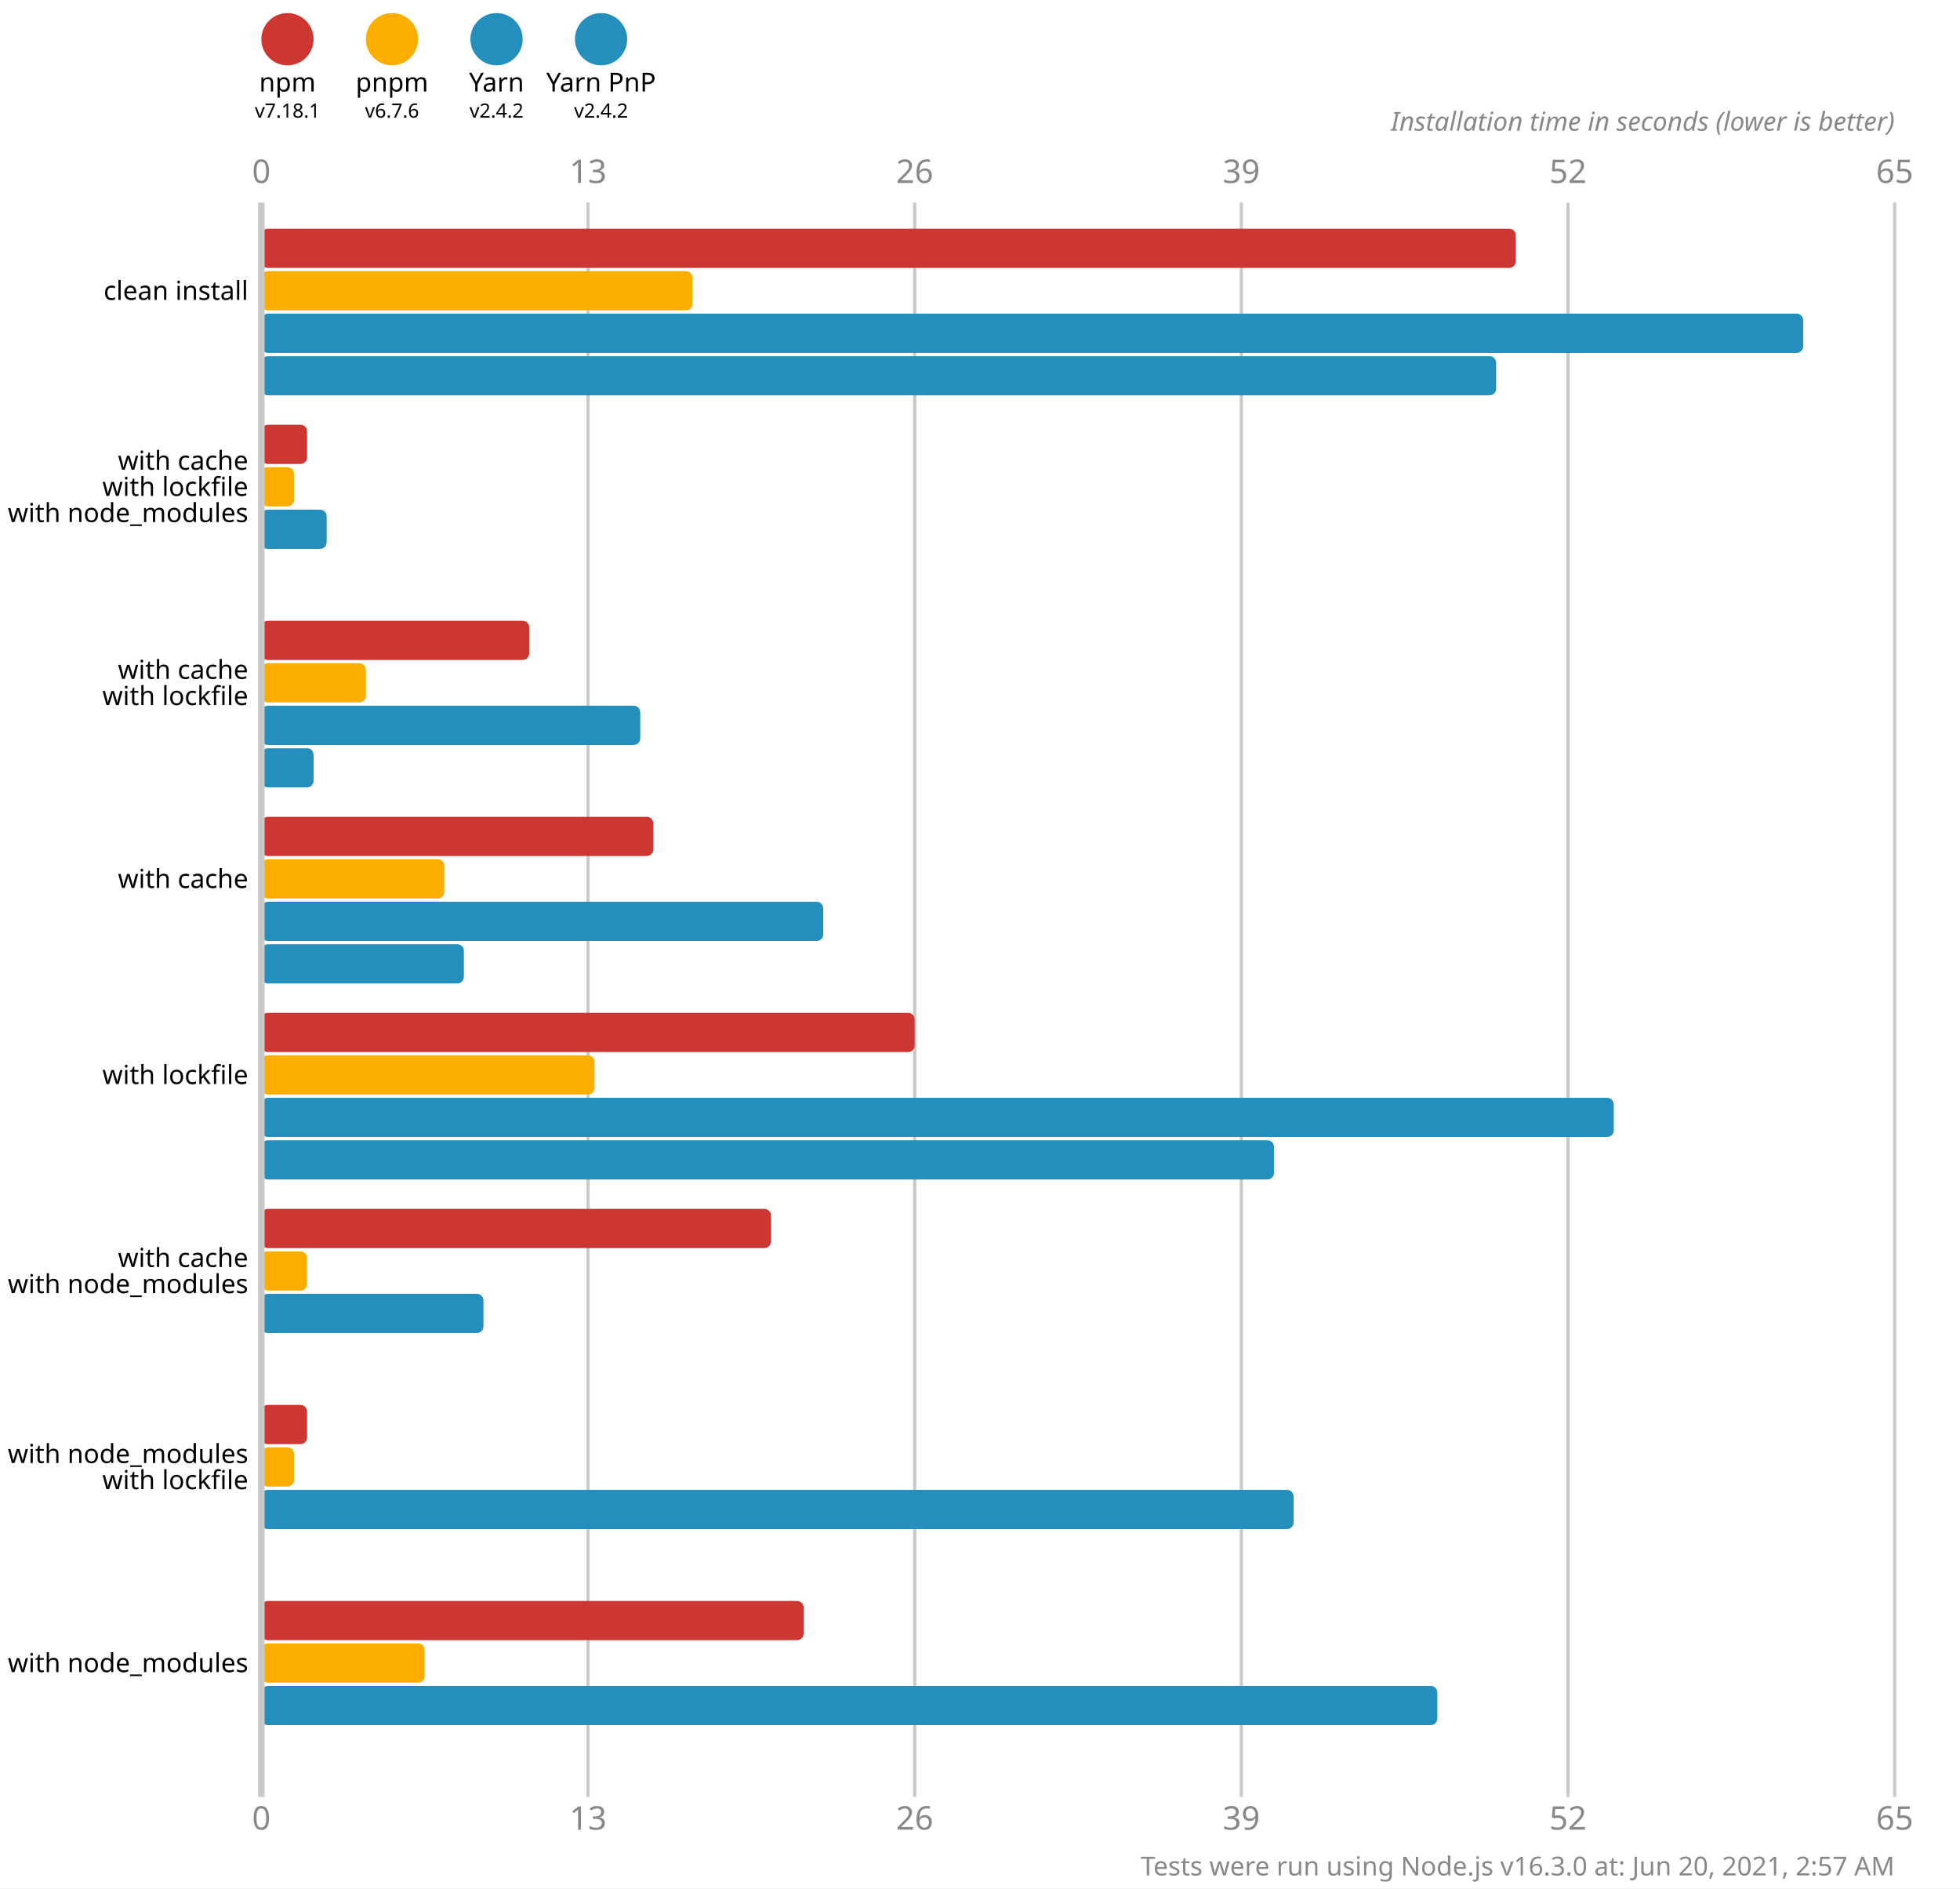
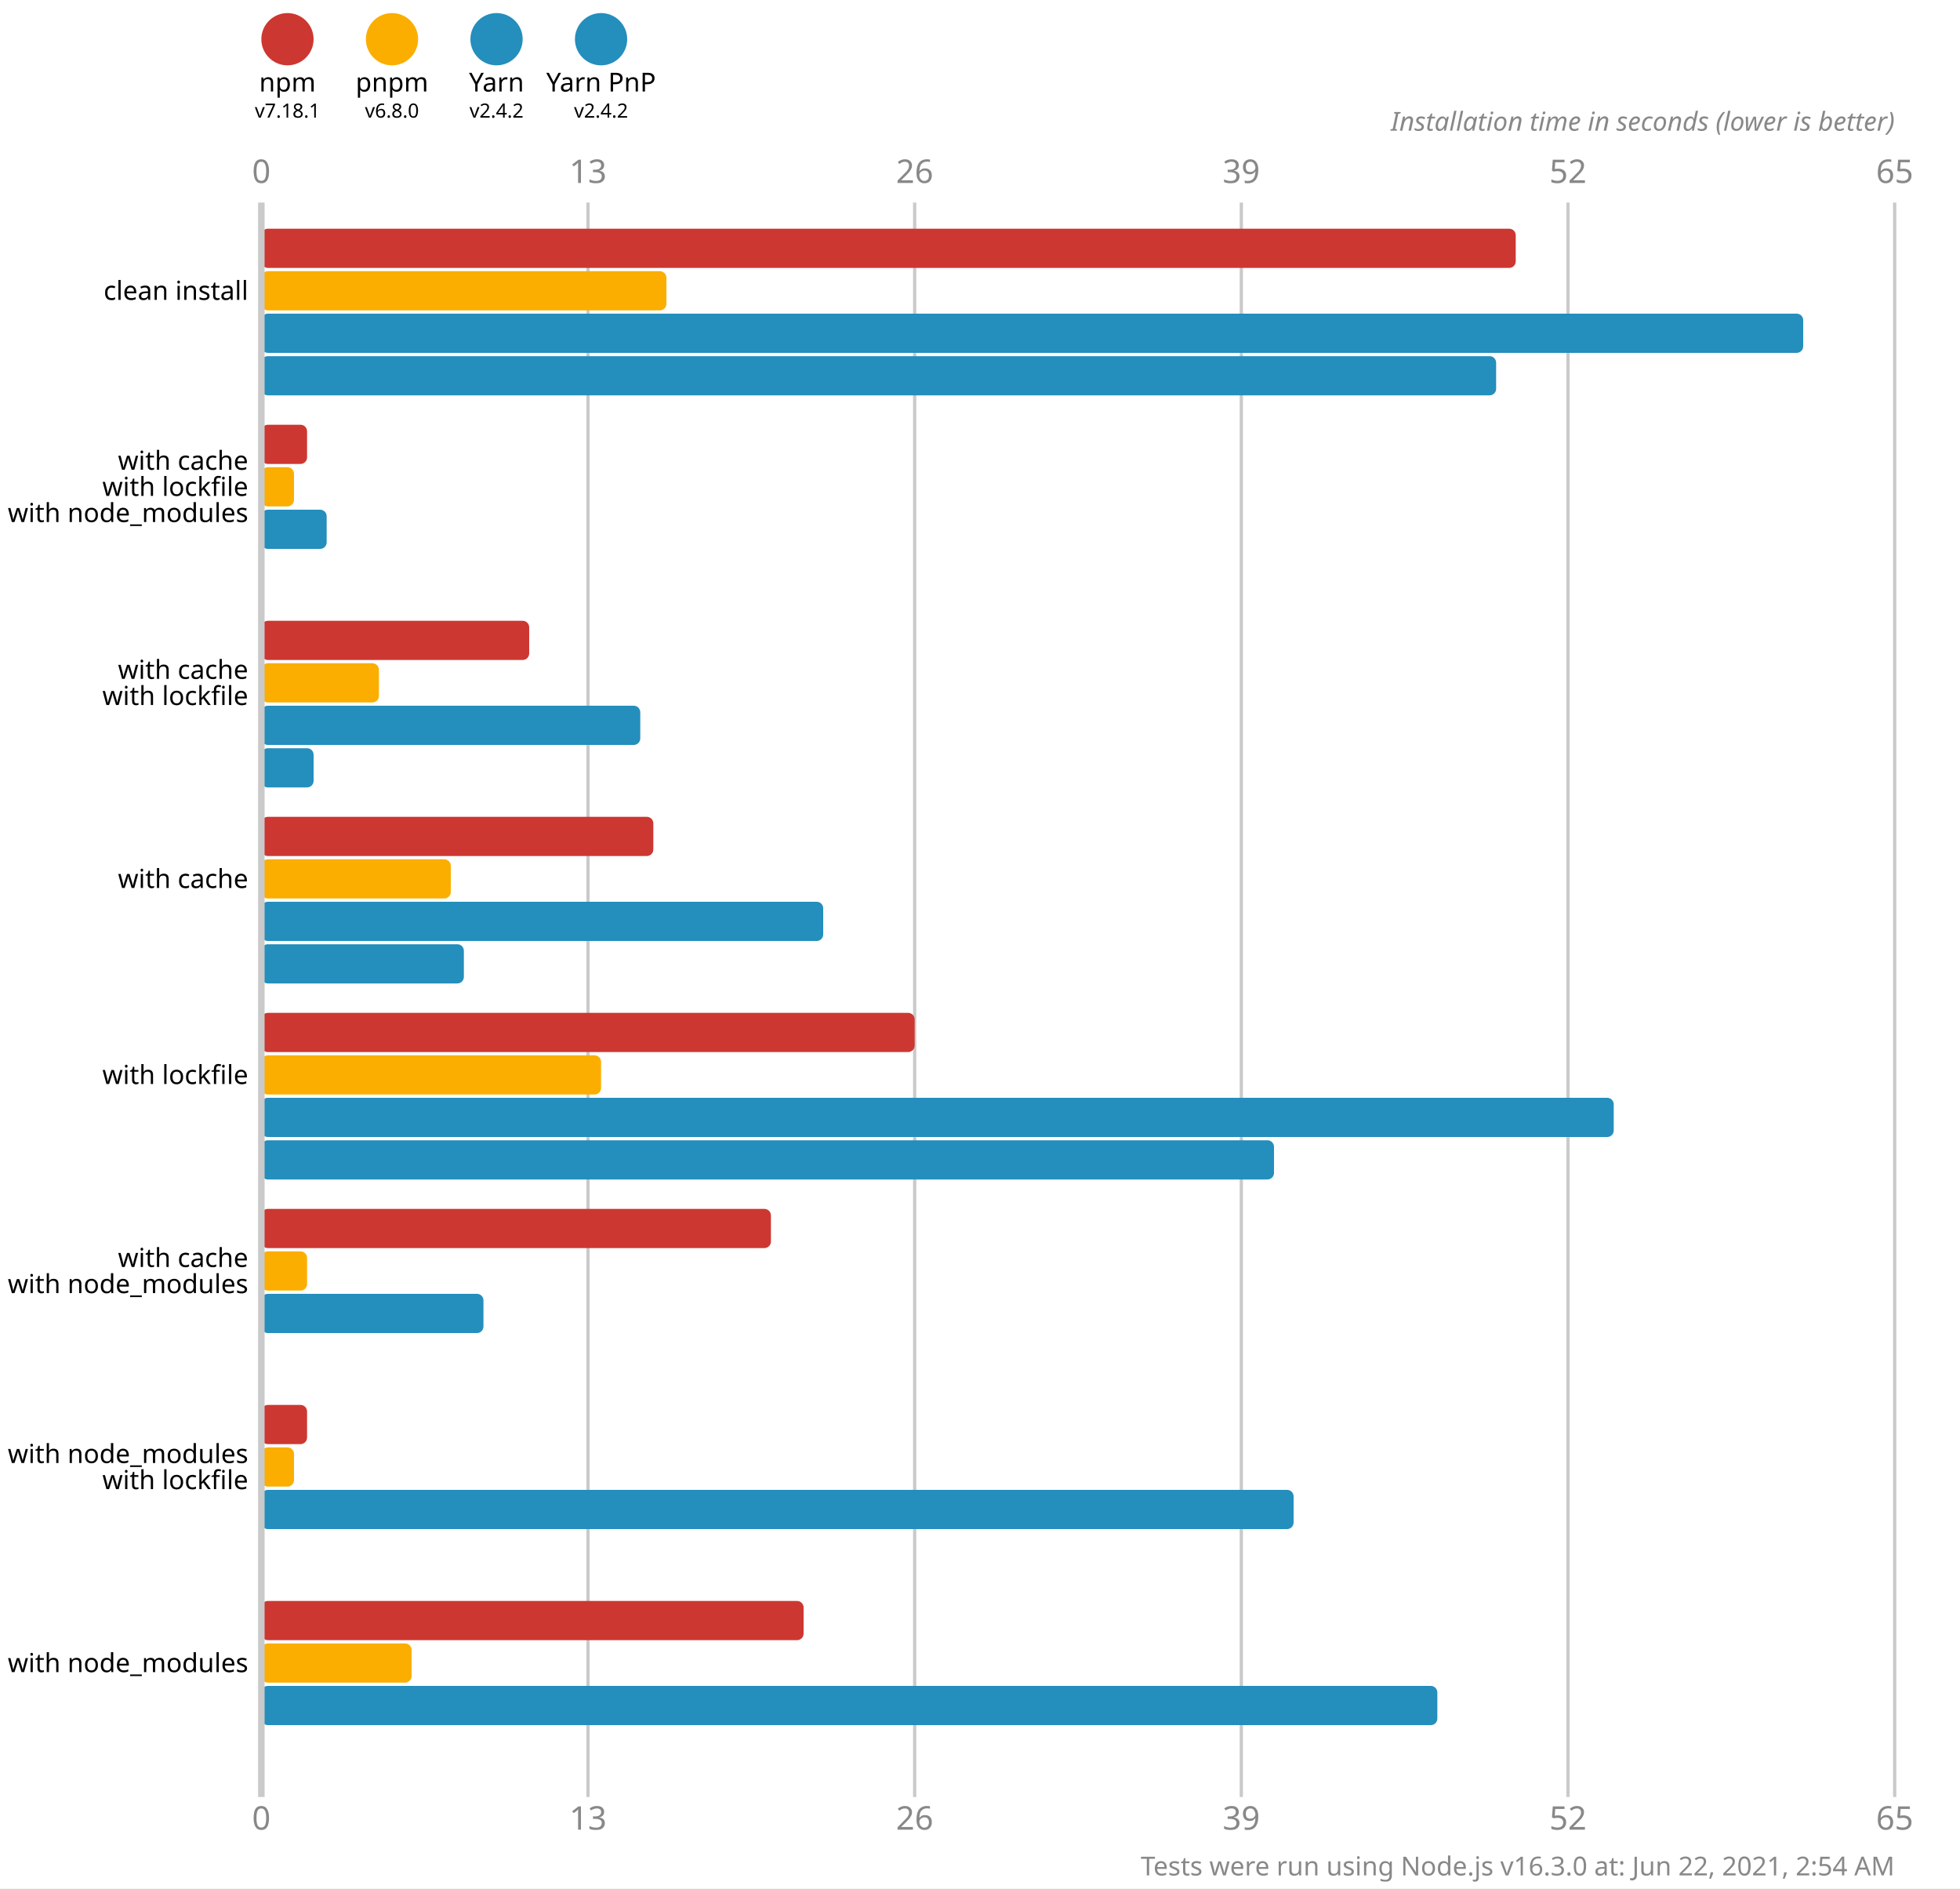
<svg xmlns="http://www.w3.org/2000/svg" version="1.1" viewBox="0 0 300 289">
  <style>
    .font { font-family: sans-serif; }
    .s3 { font-size: 3px; }
    .s4 { font-size: 4px; }
    .s5 { font-size: 5px; }
    .line { stroke: #cacaca; }
    .width { stroke-width: 0.5; }
    .text { fill: #888; }
  </style>
  <rect x="0" y="0" width="300" height="289" fill="#fff" />
  <circle cx="44" cy="6" r="4" fill="#cd3731" />
  <text x="44" y="14" class="font s4" text-anchor="middle">npm</text>
  <text x="44" y="18" class="font s3" text-anchor="middle">v7.18.1</text>
  <circle cx="60" cy="6" r="4" fill="#fbae00" />
  <text x="60" y="14" class="font s4" text-anchor="middle">pnpm</text>
-   <text x="60" y="18" class="font s3" text-anchor="middle">v6.7.6</text>
+   <text x="60" y="18" class="font s3" text-anchor="middle">v6.8.0</text>
  <circle cx="76" cy="6" r="4" fill="#248ebd" />
  <text x="76" y="14" class="font s4" text-anchor="middle">Yarn</text>
  <text x="76" y="18" class="font s3" text-anchor="middle">v2.4.2</text>
  <circle cx="92" cy="6" r="4" fill="#248ebd" />
  <text x="92" y="14" class="font s4" text-anchor="middle">Yarn PnP</text>
  <text x="92" y="18" class="font s3" text-anchor="middle">v2.4.2</text>
  <text x="40" y="28" class="font s5 text" text-anchor="middle">0</text>
  <text x="40" y="280" class="font s5 text" text-anchor="middle">0</text>
  <line x1="90" y1="31" x2="90" y2="275" class="line width" />
  <text x="90" y="28" class="font s5 text" text-anchor="middle">13</text>
  <text x="90" y="280" class="font s5 text" text-anchor="middle">13</text>
  <line x1="140" y1="31" x2="140" y2="275" class="line width" />
  <text x="140" y="28" class="font s5 text" text-anchor="middle">26</text>
  <text x="140" y="280" class="font s5 text" text-anchor="middle">26</text>
  <line x1="190" y1="31" x2="190" y2="275" class="line width" />
  <text x="190" y="28" class="font s5 text" text-anchor="middle">39</text>
  <text x="190" y="280" class="font s5 text" text-anchor="middle">39</text>
  <line x1="240" y1="31" x2="240" y2="275" class="line width" />
  <text x="240" y="28" class="font s5 text" text-anchor="middle">52</text>
  <text x="240" y="280" class="font s5 text" text-anchor="middle">52</text>
  <line x1="290" y1="31" x2="290" y2="275" class="line width" />
  <text x="290" y="28" class="font s5 text" text-anchor="middle">65</text>
  <text x="290" y="280" class="font s5 text" text-anchor="middle">65</text>
  <text x="290" y="20" class="font s4 text" font-style="italic" text-anchor="end">Installation time in seconds (lower is better)</text>
  <rect x="40" y="35" width="192" height="6" fill="#cd3731" rx="1" ry="1" />
-   <rect x="40" y="41.5" width="66" height="6" fill="#fbae00" rx="1" ry="1" />
+   <rect x="40" y="41.5" width="62" height="6" fill="#fbae00" rx="1" ry="1" />
  <rect x="40" y="48" width="236" height="6" fill="#248ebd" rx="1" ry="1" />
  <rect x="40" y="54.5" width="189" height="6" fill="#248ebd" rx="1" ry="1" />
  <rect x="40" y="65" width="7" height="6" fill="#cd3731" rx="1" ry="1" />
  <rect x="40" y="71.5" width="5" height="6" fill="#fbae00" rx="1" ry="1" />
  <rect x="40" y="78" width="10" height="6" fill="#248ebd" rx="1" ry="1" />
  <rect x="40" y="84.5" width="0" height="6" fill="#248ebd" rx="1" ry="1" />
  <rect x="40" y="95" width="41" height="6" fill="#cd3731" rx="1" ry="1" />
-   <rect x="40" y="101.5" width="16" height="6" fill="#fbae00" rx="1" ry="1" />
+   <rect x="40" y="101.5" width="18" height="6" fill="#fbae00" rx="1" ry="1" />
  <rect x="40" y="108" width="58" height="6" fill="#248ebd" rx="1" ry="1" />
  <rect x="40" y="114.5" width="8" height="6" fill="#248ebd" rx="1" ry="1" />
  <rect x="40" y="125" width="60" height="6" fill="#cd3731" rx="1" ry="1" />
-   <rect x="40" y="131.5" width="28" height="6" fill="#fbae00" rx="1" ry="1" />
+   <rect x="40" y="131.5" width="29" height="6" fill="#fbae00" rx="1" ry="1" />
  <rect x="40" y="138" width="86" height="6" fill="#248ebd" rx="1" ry="1" />
  <rect x="40" y="144.5" width="31" height="6" fill="#248ebd" rx="1" ry="1" />
  <rect x="40" y="155" width="100" height="6" fill="#cd3731" rx="1" ry="1" />
-   <rect x="40" y="161.5" width="51" height="6" fill="#fbae00" rx="1" ry="1" />
+   <rect x="40" y="161.5" width="52" height="6" fill="#fbae00" rx="1" ry="1" />
  <rect x="40" y="168" width="207" height="6" fill="#248ebd" rx="1" ry="1" />
  <rect x="40" y="174.5" width="155" height="6" fill="#248ebd" rx="1" ry="1" />
  <rect x="40" y="185" width="78" height="6" fill="#cd3731" rx="1" ry="1" />
  <rect x="40" y="191.5" width="7" height="6" fill="#fbae00" rx="1" ry="1" />
  <rect x="40" y="198" width="34" height="6" fill="#248ebd" rx="1" ry="1" />
  <rect x="40" y="204.5" width="0" height="6" fill="#248ebd" rx="1" ry="1" />
  <rect x="40" y="215" width="7" height="6" fill="#cd3731" rx="1" ry="1" />
  <rect x="40" y="221.5" width="5" height="6" fill="#fbae00" rx="1" ry="1" />
  <rect x="40" y="228" width="158" height="6" fill="#248ebd" rx="1" ry="1" />
  <rect x="40" y="234.5" width="0" height="6" fill="#248ebd" rx="1" ry="1" />
  <rect x="40" y="245" width="83" height="6" fill="#cd3731" rx="1" ry="1" />
-   <rect x="40" y="251.5" width="25" height="6" fill="#fbae00" rx="1" ry="1" />
+   <rect x="40" y="251.5" width="23" height="6" fill="#fbae00" rx="1" ry="1" />
  <rect x="40" y="258" width="180" height="6" fill="#248ebd" rx="1" ry="1" />
  <rect x="40" y="264.5" width="0" height="6" fill="#248ebd" rx="1" ry="1" />
  <line x1="40" y1="31" x2="40" y2="275" class="line" />
  <text x="38" y="44.5" class="font s4" dominant-baseline="middle" text-anchor="end">clean install</text>
  <text x="38" y="70.5" class="font s4" dominant-baseline="middle" text-anchor="end">with cache</text>
  <text x="38" y="74.5" class="font s4" dominant-baseline="middle" text-anchor="end">with lockfile</text>
  <text x="38" y="78.5" class="font s4" dominant-baseline="middle" text-anchor="end">with node_modules</text>
  <text x="38" y="102.5" class="font s4" dominant-baseline="middle" text-anchor="end">with cache</text>
  <text x="38" y="106.5" class="font s4" dominant-baseline="middle" text-anchor="end">with lockfile</text>
  <text x="38" y="134.5" class="font s4" dominant-baseline="middle" text-anchor="end">with cache</text>
  <text x="38" y="164.5" class="font s4" dominant-baseline="middle" text-anchor="end">with lockfile</text>
  <text x="38" y="192.5" class="font s4" dominant-baseline="middle" text-anchor="end">with cache</text>
  <text x="38" y="196.5" class="font s4" dominant-baseline="middle" text-anchor="end">with node_modules</text>
  <text x="38" y="222.5" class="font s4" dominant-baseline="middle" text-anchor="end">with node_modules</text>
  <text x="38" y="226.5" class="font s4" dominant-baseline="middle" text-anchor="end">with lockfile</text>
  <text x="38" y="254.5" class="font s4" dominant-baseline="middle" text-anchor="end">with node_modules</text>
-   <text x="290" y="287" class="font s4 text" text-anchor="end">Tests were run using Node.js v16.3.0 at: Jun 20, 2021, 2:57 AM</text>
+   <text x="290" y="287" class="font s4 text" text-anchor="end">Tests were run using Node.js v16.3.0 at: Jun 22, 2021, 2:54 AM</text>
</svg>
